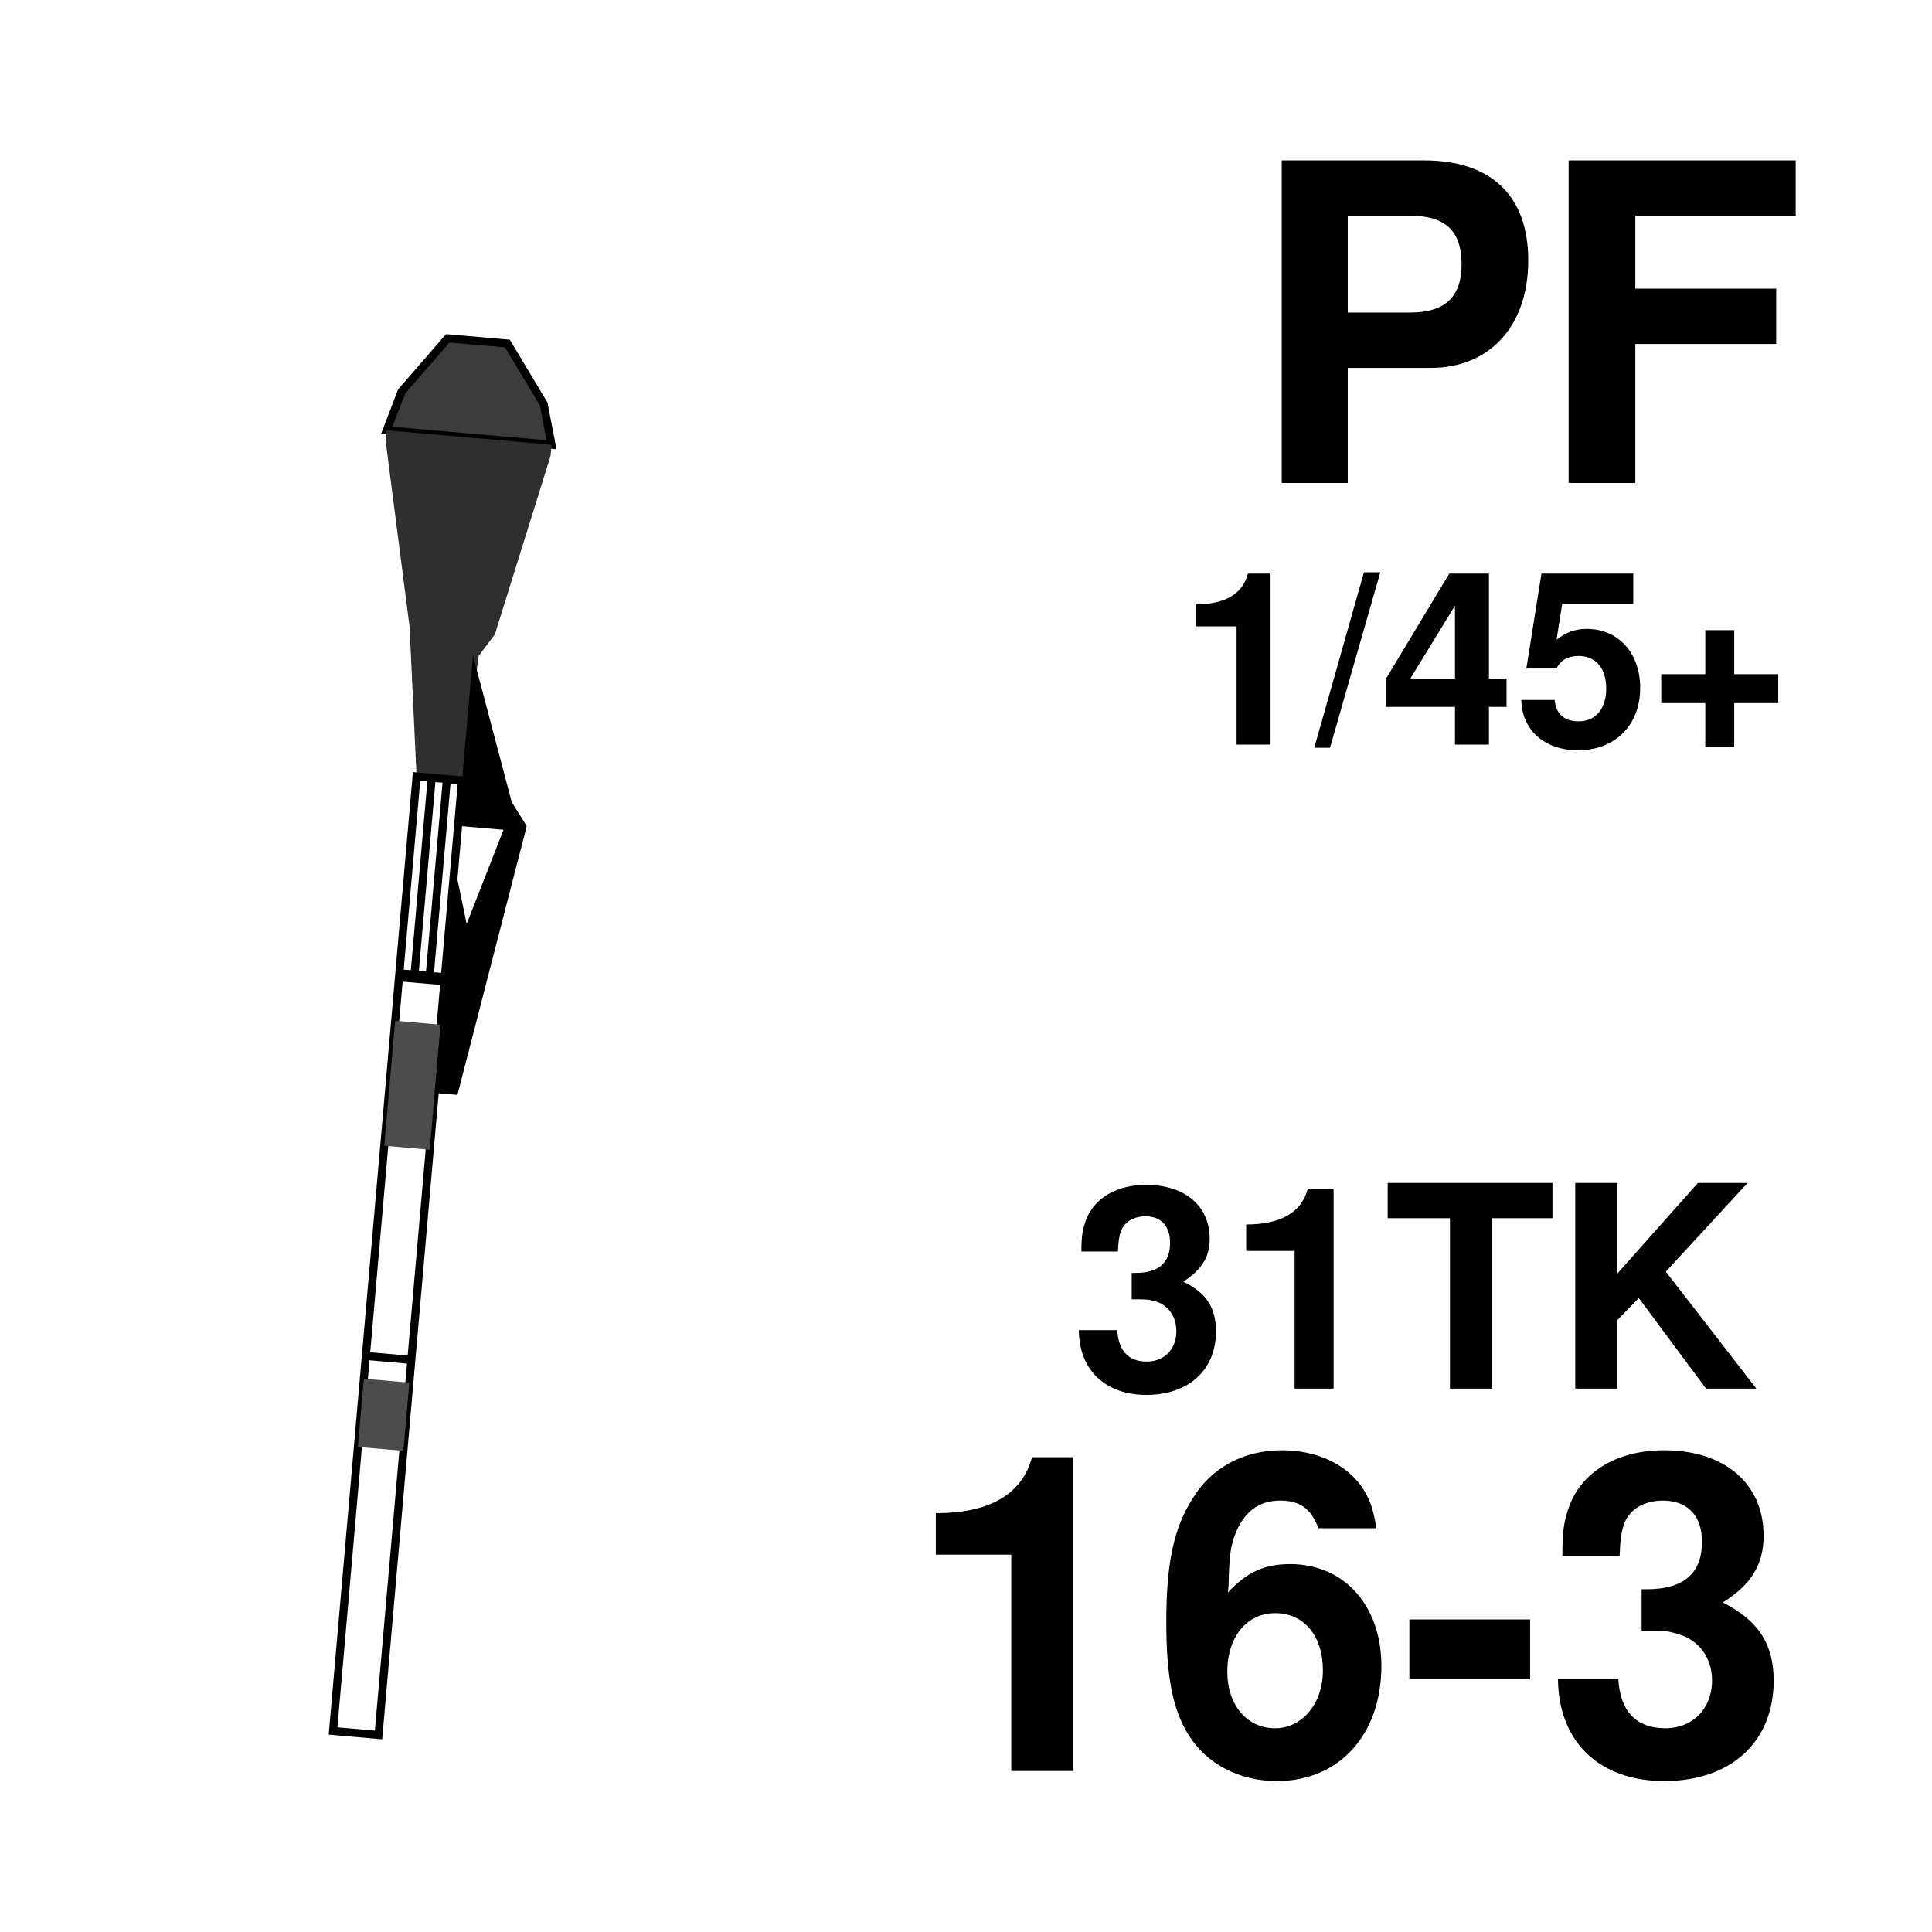
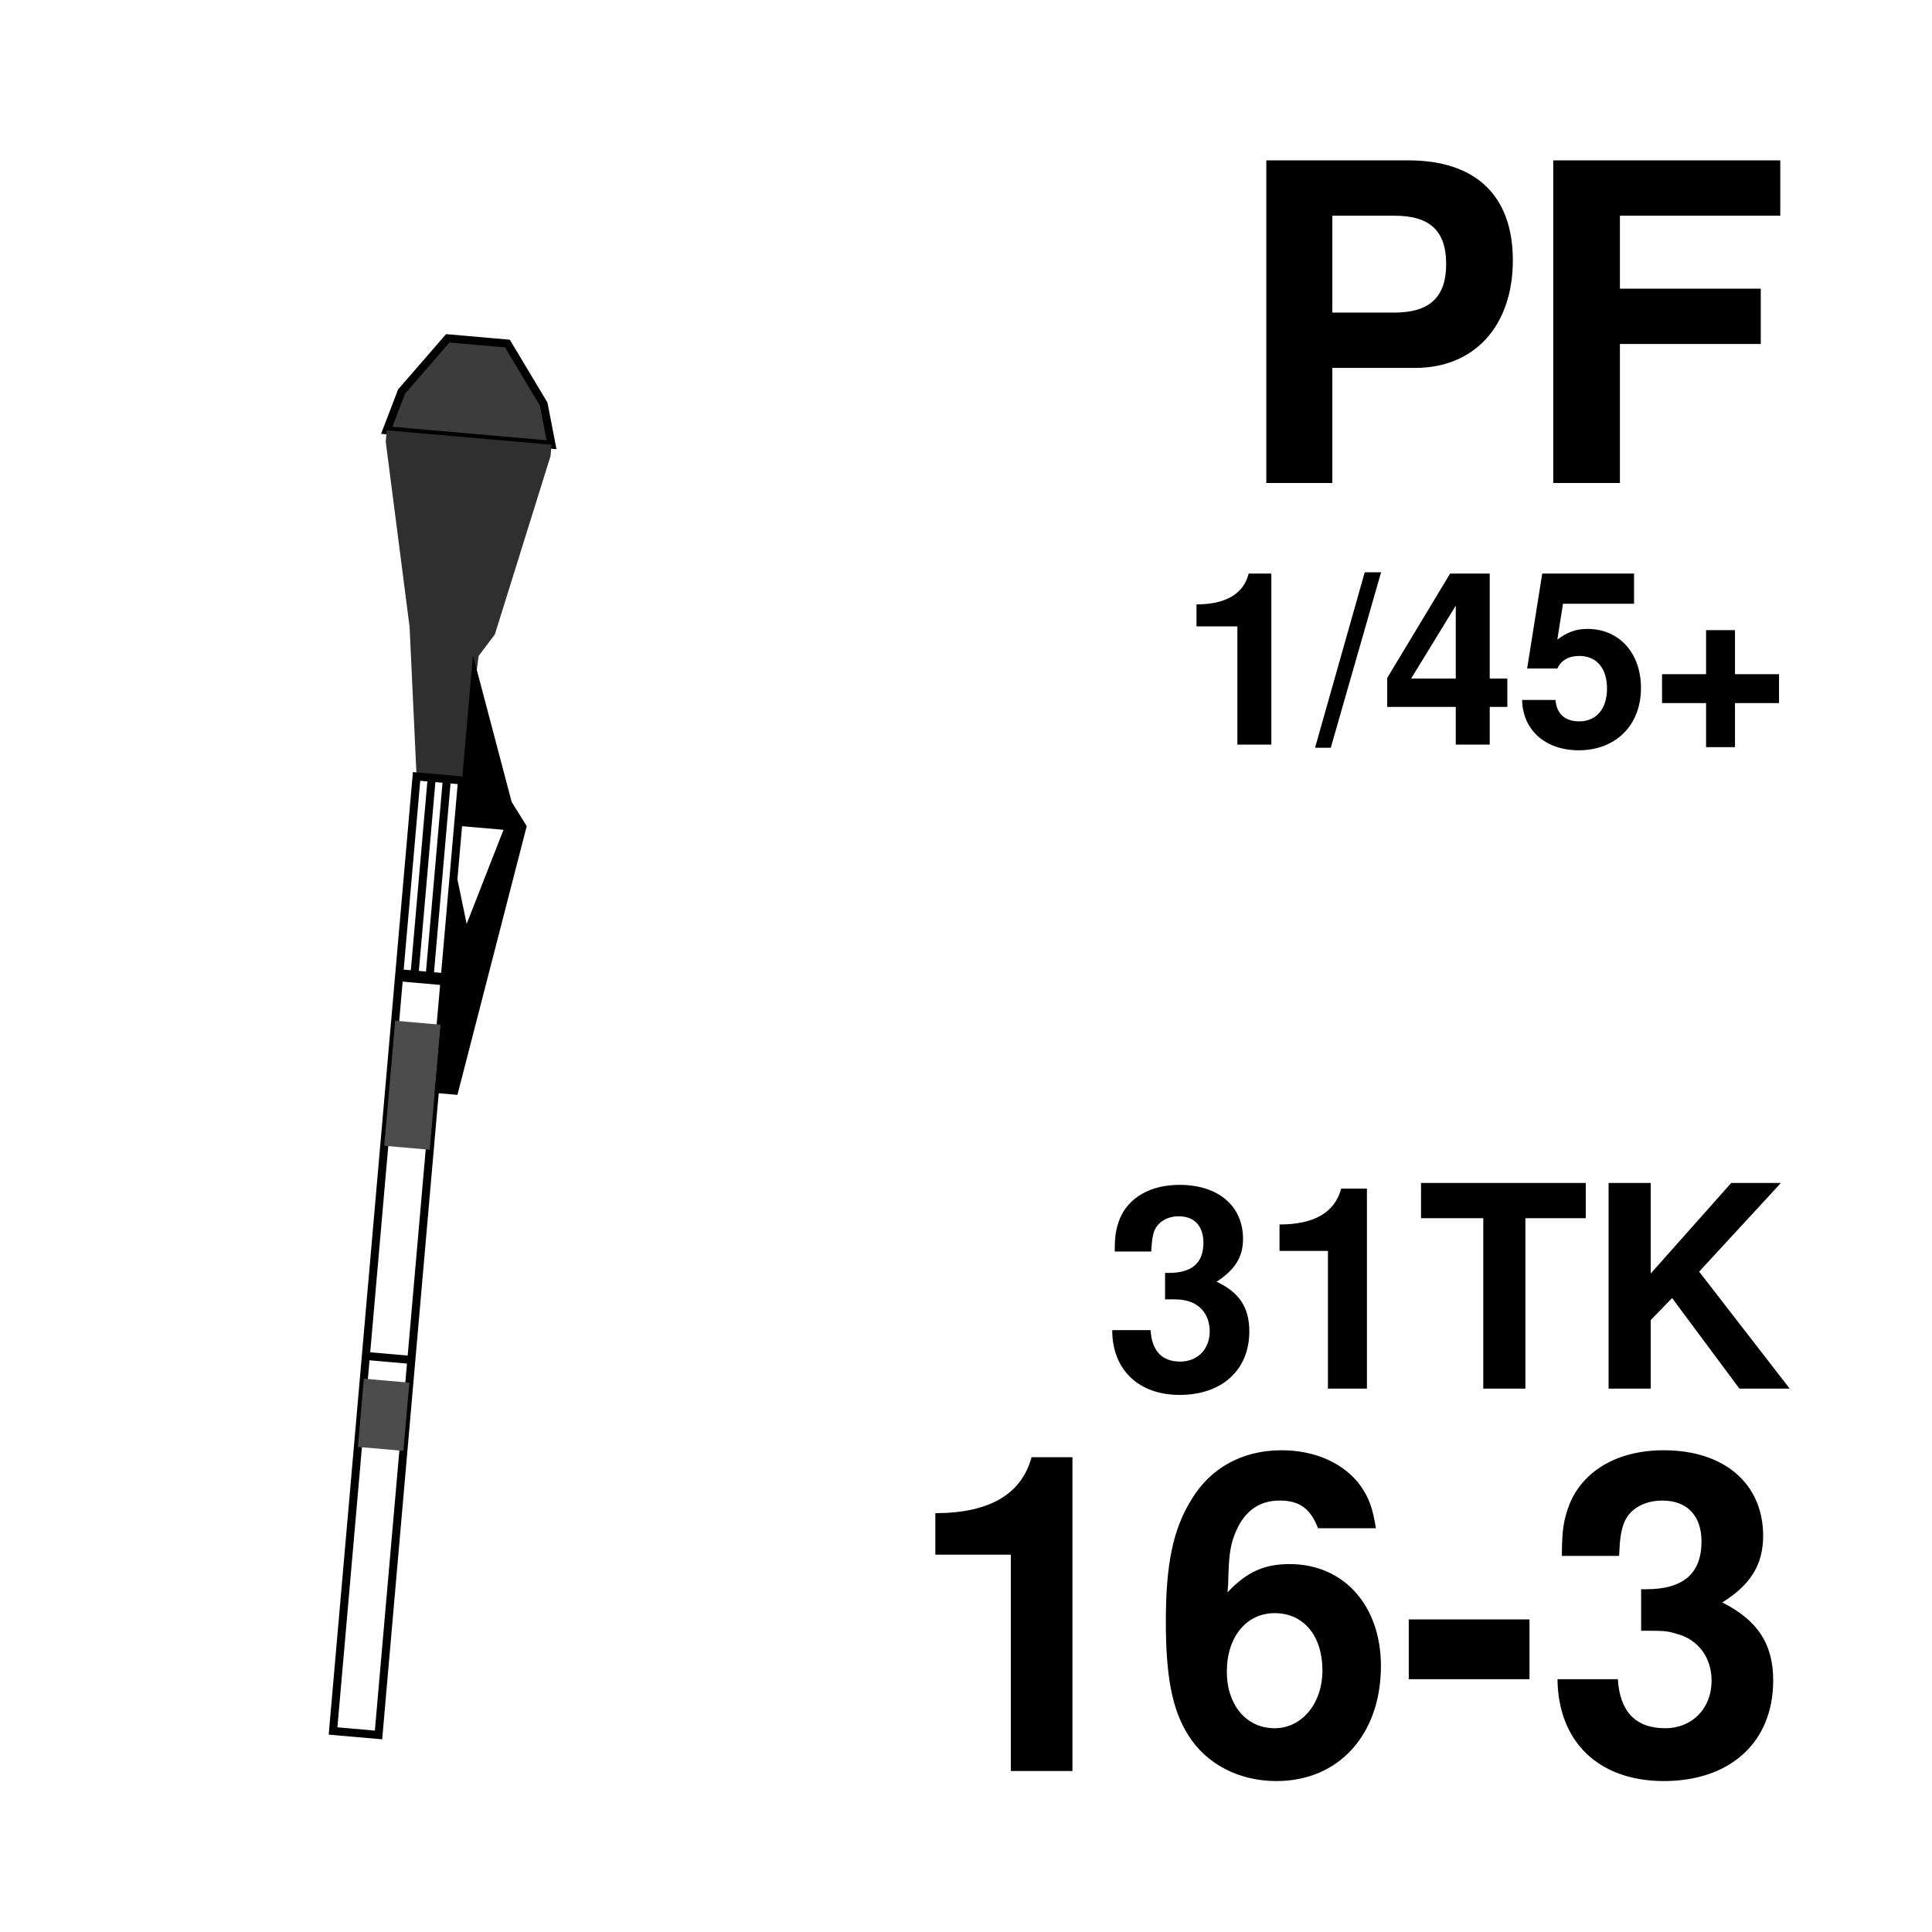
<svg xmlns="http://www.w3.org/2000/svg" width="48" height="48">
  <g id="pf45" transform="translate(8,9) rotate(5,8,44)">
    <polygon id="charge" points="0.744,0 1.771,1.417 2.055,2.409 -2.055,2.409 -1.771,1.417 -0.744,0" style="stroke:black;stroke-width:0.2;fill:#3c3c3c" />
    <polygon id="head" points="2.055,2.409 2.055,2.692 1.063,7.227 0.709,7.793  0.567,10.911 -0.567,10.911 -1.063,7.227 -2.055,2.692 -2.055,2.409" style="stroke:none;fill:#2f2f2f" />
    <polygon id="tube" points="0.567,10.911 0.567,34.717 -0.567,34.717 -0.567,10.911" style="stroke:black;stroke-width:0.2;fill:none" />
    <polygon id="midband" points="0.567,17.004 0.567,20.122 -0.567,20.122 -0.567,17.004" style="stroke:none;fill:#4c4c4c" />
    <line x1="0.567" y1="25.364" x2="-0.567" y2="25.364" style="stroke:black;stroke-width:0.2" />
    <polygon id="endband" points="0.567,25.931 0.567,27.632 -0.567,27.632 -0.567,25.931" style="stroke:none;fill:#4c4c4c" />
    <polygon id="trigger" points="0.567,7.793 1.842,11.336 2.267,11.903 1.134,18.704 0.567,18.704 0.567,13.036 0.992,14.453 1.7,12.044 0.567,12.044" style="stroke:none;fill:black" />
    <line x1="0.189" y1="10.911" x2="0.189" y2="15.87" style="stroke:black;stroke-width:0.2" />
    <line x1="-0.189" y1="10.911" x2="-0.189" y2="15.87" style="stroke:black;stroke-width:0.2" />
    <line x1="0.567" y1="15.87" x2="-0.567" y2="15.87" style="stroke:black;stroke-width:0.3" />
  </g>
  <g id="PFtext">
-     <text style="font-size:11px;font-style:normal;font-variant:normal;font-weight:bold;font-stretch:normal;text-anchor:left;fill:black;fill-opacity:1;font-family:Nimbus Sans L" x="31" y="12">PF</text>
-     <text style="font-size:11px;font-style:normal;font-variant:normal;font-weight:bold;font-stretch:normal;text-anchor:left;fill:black;fill-opacity:1;font-family:Nimbus Sans L" x="22.5" y="44">16-3</text>
-     <text style="font-size:7px;font-style:normal;font-variant:normal;font-weight:bold;font-stretch:normal;text-anchor:left;fill:black;fill-opacity:1;font-family:Nimbus Sans L" x="26.6" y="34.5">31TK</text>
-     <text style="font-size:6px;font-style:normal;font-variant:normal;font-weight:bold;font-stretch:normal;text-anchor:left;fill:black;fill-opacity:1;font-family:Nimbus Sans L" x="29.3" y="18.5">1/45+</text>
+     <text style="font-size:11px;font-style:normal;font-variant:normal;font-weight:bold;font-stretch:normal;text-anchor:end;fill:black;fill-opacity:1;font-family:Nimbus Sans L" x="44.5" y="12">PF</text>
+     <text style="font-size:11px;font-style:normal;font-variant:normal;font-weight:bold;font-stretch:normal;text-anchor:end;fill:black;fill-opacity:1;font-family:Nimbus Sans L" x="44.5" y="44">16-3</text>
+     <text style="font-size:7px;font-style:normal;font-variant:normal;font-weight:bold;font-stretch:normal;text-anchor:end;fill:black;fill-opacity:1;font-family:Nimbus Sans L" x="44.5" y="34.5">31TK</text>
+     <text style="font-size:6px;font-style:normal;font-variant:normal;font-weight:bold;font-stretch:normal;text-anchor:end;fill:black;fill-opacity:1;font-family:Nimbus Sans L" x="44.5" y="18.5">1/45+</text>
  </g>
</svg>
